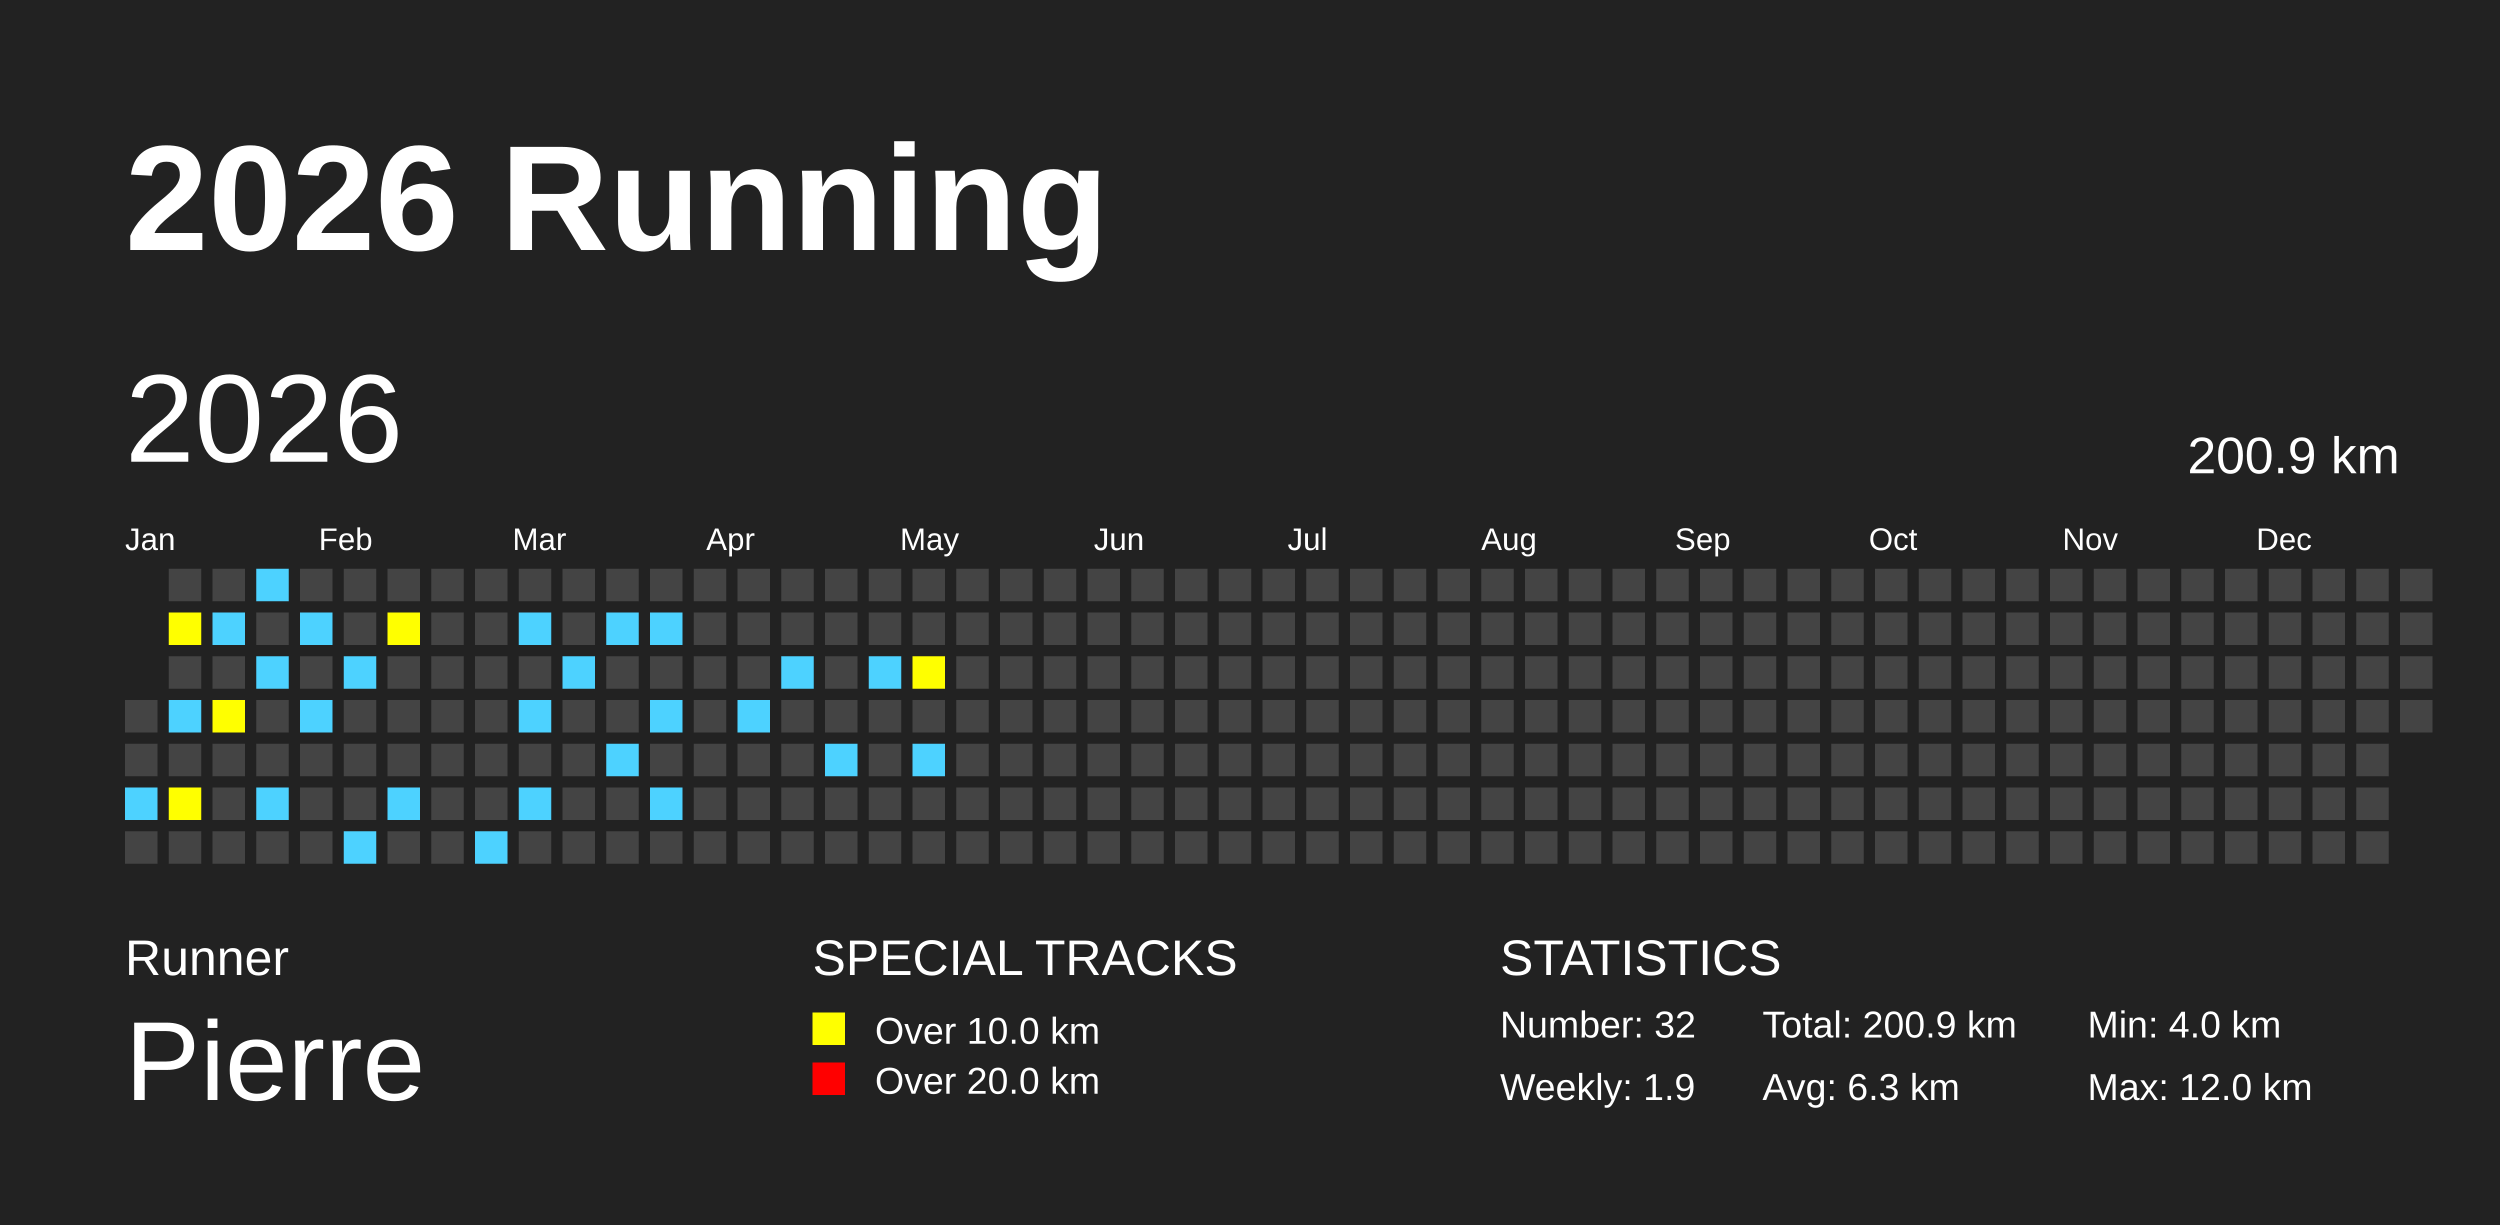
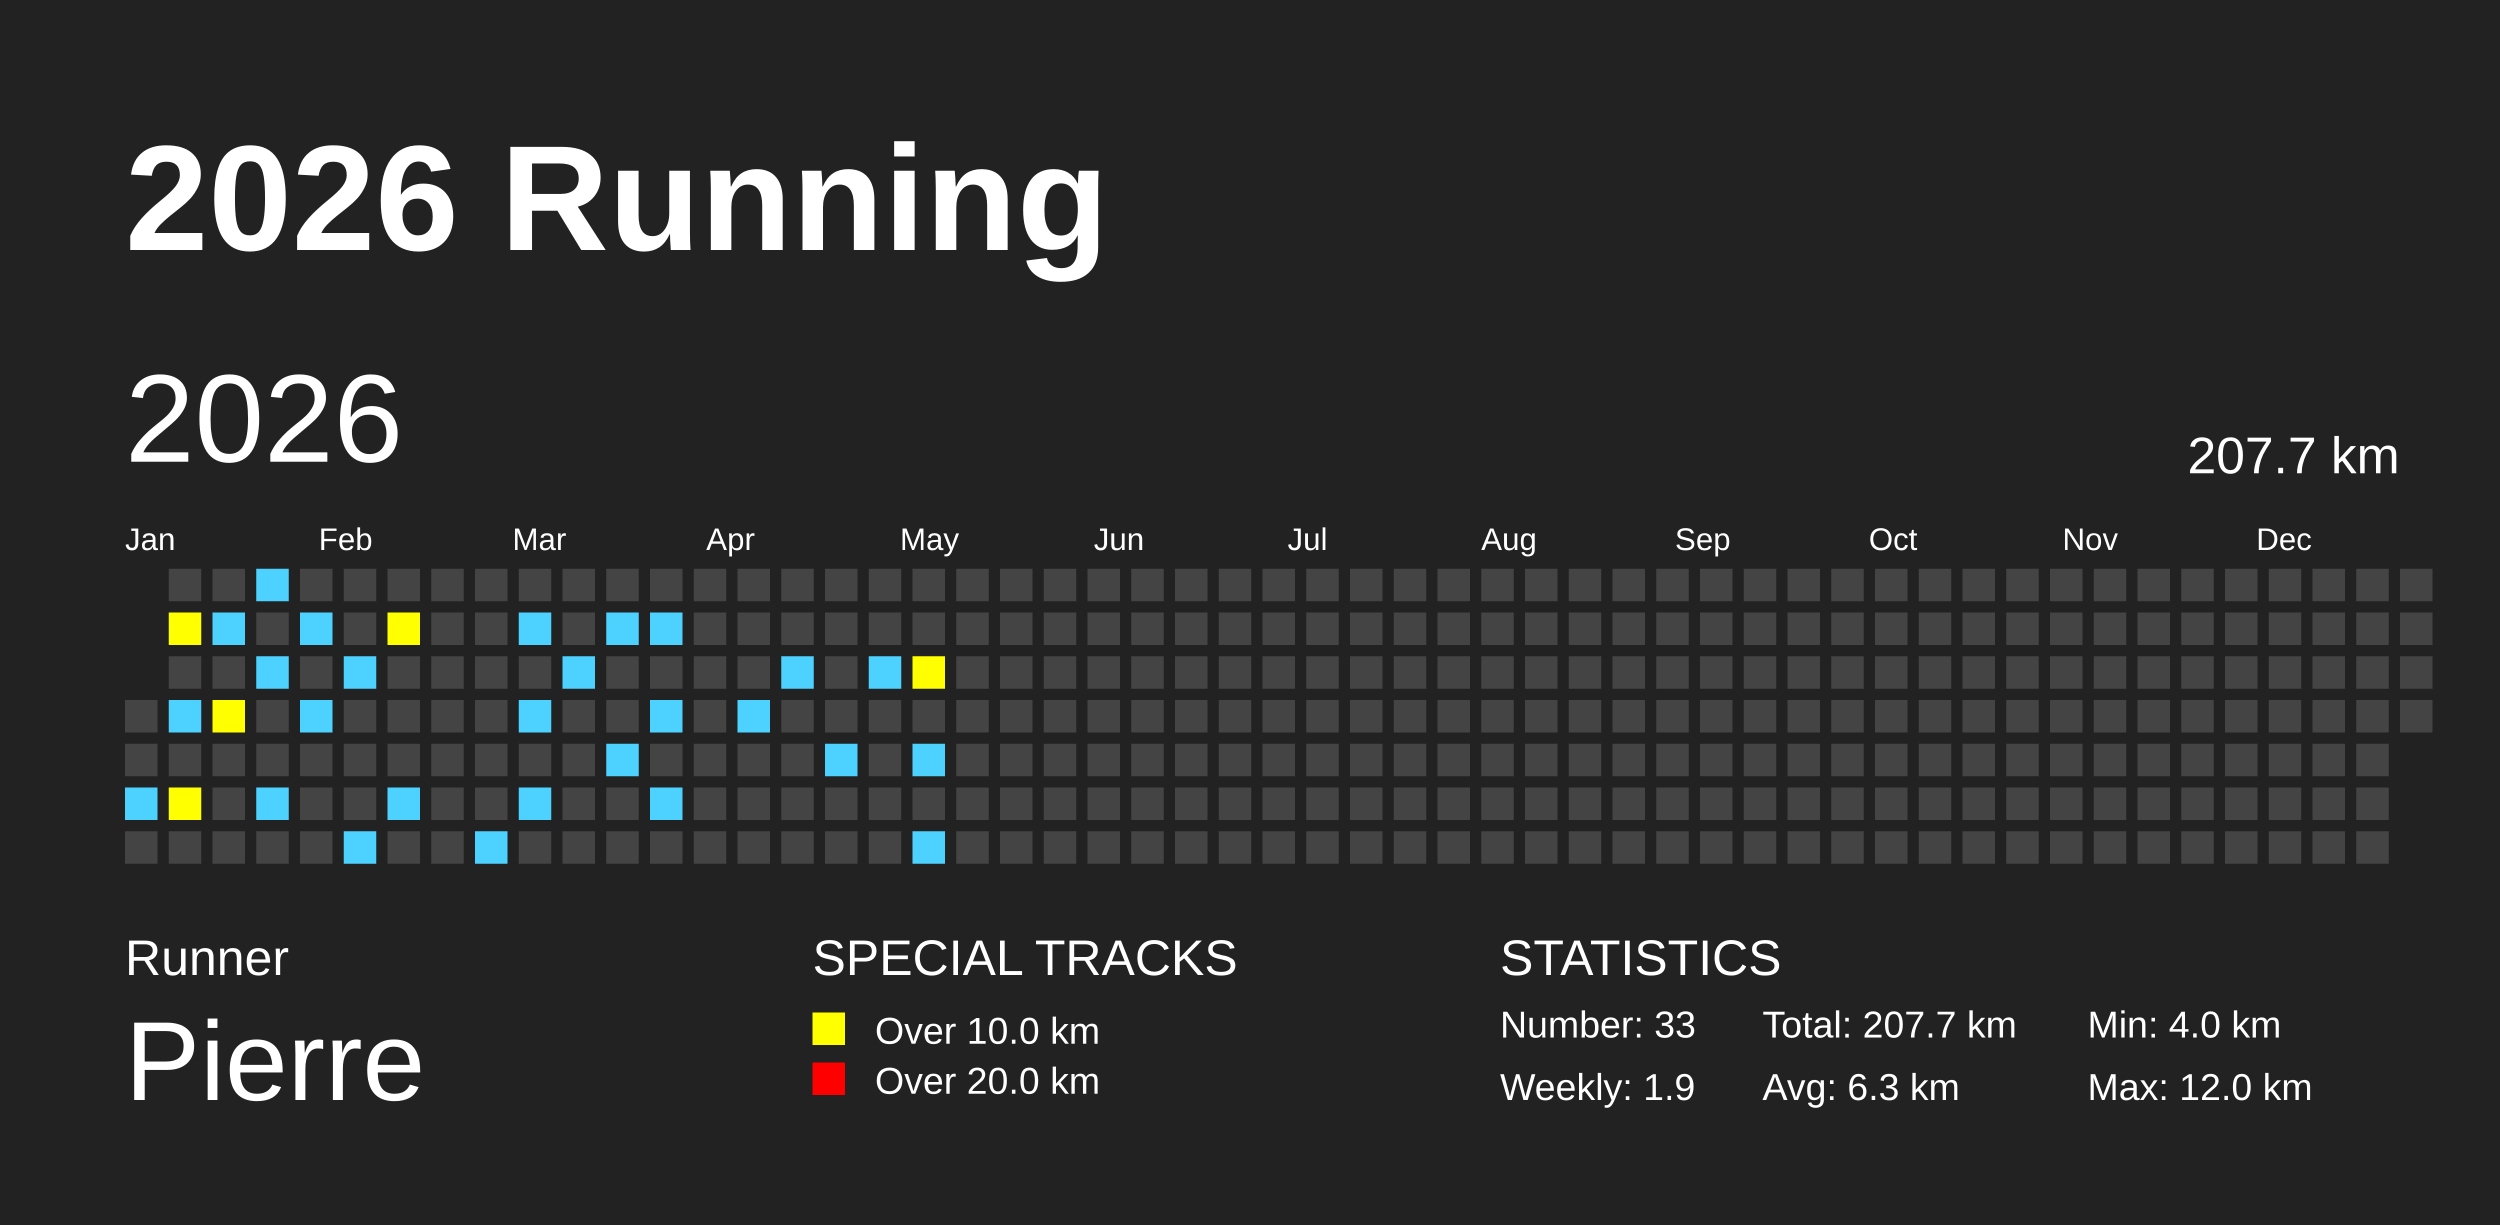
<svg xmlns="http://www.w3.org/2000/svg" baseProfile="full" height="98mm" version="1.1" viewBox="0,0,200,98" width="200mm">
  <defs />
  <rect fill="#222222" height="98" width="200" x="0" y="0" />
  <text fill="#FFFFFF" style="font-size:12px; font-family:Arial; font-weight:bold;" x="10" y="20">2026 Running</text>
  <text fill="#FFFFFF" style="font-size:4px; font-family:Arial" x="10" y="78">Runner</text>
  <text fill="#FFFFFF" style="font-size:9px; font-family:Arial" x="10" y="88">Pierre</text>
  <text fill="#FFFFFF" style="font-size:4px; font-family:Arial" x="65" y="78">SPECIAL TRACKS</text>
  <rect fill="yellow" height="2.6" width="2.6" x="65" y="81" />
  <text fill="#FFFFFF" style="font-size:3px; font-family:Arial" x="70" y="83.5">Over 10.0 km</text>
  <rect fill="red" height="2.6" width="2.6" x="65" y="85" />
  <text fill="#FFFFFF" style="font-size:3px; font-family:Arial" x="70" y="87.5">Over 20.0 km</text>
  <text fill="#FFFFFF" style="font-size:4px; font-family:Arial" x="120" y="78">STATISTICS</text>
-   <text fill="#FFFFFF" style="font-size:3px; font-family:Arial" x="120" y="83">Number: 32</text>
+   <text fill="#FFFFFF" style="font-size:3px; font-family:Arial" x="120" y="83">Number: 33</text>
  <text fill="#FFFFFF" style="font-size:3px; font-family:Arial" x="120" y="88">Weekly: 1.9</text>
-   <text fill="#FFFFFF" style="font-size:3px; font-family:Arial" x="141" y="83">Total: 200.9 km</text>
+   <text fill="#FFFFFF" style="font-size:3px; font-family:Arial" x="141" y="83">Total: 207.7 km</text>
  <text fill="#FFFFFF" style="font-size:3px; font-family:Arial" x="141" y="88">Avg: 6.3 km</text>
  <text fill="#FFFFFF" style="font-size:3px; font-family:Arial" x="167" y="83">Min: 4.0 km</text>
  <text fill="#FFFFFF" style="font-size:3px; font-family:Arial" x="167" y="88">Max: 12.0 km</text>
  <text dominant-baseline="hanging" fill="#FFFFFF" style="font-size:10.0px; font-family:Arial;" x="10" y="30">2026</text>
-   <text dominant-baseline="hanging" fill="#FFFFFF" style="font-size:4.125px; font-family:Arial;" x="175" y="35">200.9 km</text>
+   <text dominant-baseline="hanging" fill="#FFFFFF" style="font-size:4.125px; font-family:Arial;" x="175" y="35">207.7 km</text>
  <text fill="#FFFFFF" style="font-size:2.5px; font-family:Arial" x="10.0" y="44">Jan</text>
  <text fill="#FFFFFF" style="font-size:2.5px; font-family:Arial" x="25.5" y="44">Feb</text>
  <text fill="#FFFFFF" style="font-size:2.5px; font-family:Arial" x="41.0" y="44">Mar</text>
  <text fill="#FFFFFF" style="font-size:2.5px; font-family:Arial" x="56.5" y="44">Apr</text>
  <text fill="#FFFFFF" style="font-size:2.5px; font-family:Arial" x="72.0" y="44">May</text>
  <text fill="#FFFFFF" style="font-size:2.5px; font-family:Arial" x="87.5" y="44">Jun</text>
  <text fill="#FFFFFF" style="font-size:2.5px; font-family:Arial" x="103.0" y="44">Jul</text>
  <text fill="#FFFFFF" style="font-size:2.5px; font-family:Arial" x="118.5" y="44">Aug</text>
  <text fill="#FFFFFF" style="font-size:2.5px; font-family:Arial" x="134.0" y="44">Sep</text>
  <text fill="#FFFFFF" style="font-size:2.5px; font-family:Arial" x="149.5" y="44">Oct</text>
  <text fill="#FFFFFF" style="font-size:2.5px; font-family:Arial" x="165.0" y="44">Nov</text>
  <text fill="#FFFFFF" style="font-size:2.5px; font-family:Arial" x="180.5" y="44">Dec</text>
  <rect fill="#444444" height="2.6" width="2.6" x="10.0" y="56.0" />
  <rect fill="#444444" height="2.6" width="2.6" x="10.0" y="59.5" />
  <rect fill="#4DD2FF" height="2.6" width="2.6" x="10.0" y="63.0" />
  <rect fill="#444444" height="2.6" width="2.6" x="10.0" y="66.5" />
  <rect fill="#444444" height="2.6" width="2.6" x="13.5" y="45.5" />
  <rect fill="yellow" height="2.6" width="2.6" x="13.5" y="49.0" />
  <rect fill="#444444" height="2.6" width="2.6" x="13.5" y="52.5" />
  <rect fill="#4DD2FF" height="2.6" width="2.6" x="13.5" y="56.0" />
  <rect fill="#444444" height="2.6" width="2.6" x="13.5" y="59.5" />
  <rect fill="yellow" height="2.6" width="2.6" x="13.5" y="63.0" />
  <rect fill="#444444" height="2.6" width="2.6" x="13.5" y="66.5" />
  <rect fill="#444444" height="2.6" width="2.6" x="17.0" y="45.5" />
  <rect fill="#4DD2FF" height="2.6" width="2.6" x="17.0" y="49.0" />
  <rect fill="#444444" height="2.6" width="2.6" x="17.0" y="52.5" />
  <rect fill="yellow" height="2.6" width="2.6" x="17.0" y="56.0" />
  <rect fill="#444444" height="2.6" width="2.6" x="17.0" y="59.5" />
  <rect fill="#444444" height="2.6" width="2.6" x="17.0" y="63.0" />
  <rect fill="#444444" height="2.6" width="2.6" x="17.0" y="66.5" />
  <rect fill="#4DD2FF" height="2.6" width="2.6" x="20.5" y="45.5" />
  <rect fill="#444444" height="2.6" width="2.6" x="20.5" y="49.0" />
  <rect fill="#4DD2FF" height="2.6" width="2.6" x="20.5" y="52.5" />
  <rect fill="#444444" height="2.6" width="2.6" x="20.5" y="56.0" />
  <rect fill="#444444" height="2.6" width="2.6" x="20.5" y="59.5" />
  <rect fill="#4DD2FF" height="2.6" width="2.6" x="20.5" y="63.0" />
  <rect fill="#444444" height="2.6" width="2.6" x="20.5" y="66.5" />
  <rect fill="#444444" height="2.6" width="2.6" x="24.0" y="45.5" />
  <rect fill="#4DD2FF" height="2.6" width="2.6" x="24.0" y="49.0" />
  <rect fill="#444444" height="2.6" width="2.6" x="24.0" y="52.5" />
  <rect fill="#4DD2FF" height="2.6" width="2.6" x="24.0" y="56.0" />
  <rect fill="#444444" height="2.6" width="2.6" x="24.0" y="59.5" />
  <rect fill="#444444" height="2.6" width="2.6" x="24.0" y="63.0" />
  <rect fill="#444444" height="2.6" width="2.6" x="24.0" y="66.5" />
  <rect fill="#444444" height="2.6" width="2.6" x="27.5" y="45.5" />
  <rect fill="#444444" height="2.6" width="2.6" x="27.5" y="49.0" />
  <rect fill="#4DD2FF" height="2.6" width="2.6" x="27.5" y="52.5" />
  <rect fill="#444444" height="2.6" width="2.6" x="27.5" y="56.0" />
  <rect fill="#444444" height="2.6" width="2.6" x="27.5" y="59.5" />
  <rect fill="#444444" height="2.6" width="2.6" x="27.5" y="63.0" />
  <rect fill="#4DD2FF" height="2.6" width="2.6" x="27.5" y="66.5" />
  <rect fill="#444444" height="2.6" width="2.6" x="31.0" y="45.5" />
  <rect fill="yellow" height="2.6" width="2.6" x="31.0" y="49.0" />
  <rect fill="#444444" height="2.6" width="2.6" x="31.0" y="52.5" />
  <rect fill="#444444" height="2.6" width="2.6" x="31.0" y="56.0" />
  <rect fill="#444444" height="2.6" width="2.6" x="31.0" y="59.5" />
  <rect fill="#4DD2FF" height="2.6" width="2.6" x="31.0" y="63.0" />
  <rect fill="#444444" height="2.6" width="2.6" x="31.0" y="66.5" />
  <rect fill="#444444" height="2.6" width="2.6" x="34.5" y="45.5" />
  <rect fill="#444444" height="2.6" width="2.6" x="34.5" y="49.0" />
  <rect fill="#444444" height="2.6" width="2.6" x="34.5" y="52.5" />
  <rect fill="#444444" height="2.6" width="2.6" x="34.5" y="56.0" />
  <rect fill="#444444" height="2.6" width="2.6" x="34.5" y="59.5" />
  <rect fill="#444444" height="2.6" width="2.6" x="34.5" y="63.0" />
  <rect fill="#444444" height="2.6" width="2.6" x="34.5" y="66.5" />
  <rect fill="#444444" height="2.6" width="2.6" x="38.0" y="45.5" />
  <rect fill="#444444" height="2.6" width="2.6" x="38.0" y="49.0" />
  <rect fill="#444444" height="2.6" width="2.6" x="38.0" y="52.5" />
  <rect fill="#444444" height="2.6" width="2.6" x="38.0" y="56.0" />
  <rect fill="#444444" height="2.6" width="2.6" x="38.0" y="59.5" />
  <rect fill="#444444" height="2.6" width="2.6" x="38.0" y="63.0" />
  <rect fill="#4DD2FF" height="2.6" width="2.6" x="38.0" y="66.5" />
  <rect fill="#444444" height="2.6" width="2.6" x="41.5" y="45.5" />
  <rect fill="#4DD2FF" height="2.6" width="2.6" x="41.5" y="49.0" />
  <rect fill="#444444" height="2.6" width="2.6" x="41.5" y="52.5" />
  <rect fill="#4DD2FF" height="2.6" width="2.6" x="41.5" y="56.0" />
  <rect fill="#444444" height="2.6" width="2.6" x="41.5" y="59.5" />
  <rect fill="#4DD2FF" height="2.6" width="2.6" x="41.5" y="63.0" />
  <rect fill="#444444" height="2.6" width="2.6" x="41.5" y="66.5" />
  <rect fill="#444444" height="2.6" width="2.6" x="45.0" y="45.5" />
  <rect fill="#444444" height="2.6" width="2.6" x="45.0" y="49.0" />
  <rect fill="#4DD2FF" height="2.6" width="2.6" x="45.0" y="52.5" />
  <rect fill="#444444" height="2.6" width="2.6" x="45.0" y="56.0" />
  <rect fill="#444444" height="2.6" width="2.6" x="45.0" y="59.5" />
  <rect fill="#444444" height="2.6" width="2.6" x="45.0" y="63.0" />
  <rect fill="#444444" height="2.6" width="2.6" x="45.0" y="66.5" />
  <rect fill="#444444" height="2.6" width="2.6" x="48.5" y="45.5" />
  <rect fill="#4DD2FF" height="2.6" width="2.6" x="48.5" y="49.0" />
  <rect fill="#444444" height="2.6" width="2.6" x="48.5" y="52.5" />
  <rect fill="#444444" height="2.6" width="2.6" x="48.5" y="56.0" />
  <rect fill="#4DD2FF" height="2.6" width="2.6" x="48.5" y="59.5" />
  <rect fill="#444444" height="2.6" width="2.6" x="48.5" y="63.0" />
  <rect fill="#444444" height="2.6" width="2.6" x="48.5" y="66.5" />
  <rect fill="#444444" height="2.6" width="2.6" x="52.0" y="45.5" />
  <rect fill="#4DD2FF" height="2.6" width="2.6" x="52.0" y="49.0" />
  <rect fill="#444444" height="2.6" width="2.6" x="52.0" y="52.5" />
  <rect fill="#4DD2FF" height="2.6" width="2.6" x="52.0" y="56.0" />
  <rect fill="#444444" height="2.6" width="2.6" x="52.0" y="59.5" />
  <rect fill="#4DD2FF" height="2.6" width="2.6" x="52.0" y="63.0" />
  <rect fill="#444444" height="2.6" width="2.6" x="52.0" y="66.5" />
  <rect fill="#444444" height="2.6" width="2.6" x="55.5" y="45.5" />
  <rect fill="#444444" height="2.6" width="2.6" x="55.5" y="49.0" />
  <rect fill="#444444" height="2.6" width="2.6" x="55.5" y="52.5" />
  <rect fill="#444444" height="2.6" width="2.6" x="55.5" y="56.0" />
  <rect fill="#444444" height="2.6" width="2.6" x="55.5" y="59.5" />
  <rect fill="#444444" height="2.6" width="2.6" x="55.5" y="63.0" />
  <rect fill="#444444" height="2.6" width="2.6" x="55.5" y="66.5" />
  <rect fill="#444444" height="2.6" width="2.6" x="59.0" y="45.5" />
  <rect fill="#444444" height="2.6" width="2.6" x="59.0" y="49.0" />
  <rect fill="#444444" height="2.6" width="2.6" x="59.0" y="52.5" />
  <rect fill="#4DD2FF" height="2.6" width="2.6" x="59.0" y="56.0" />
  <rect fill="#444444" height="2.6" width="2.6" x="59.0" y="59.5" />
  <rect fill="#444444" height="2.6" width="2.6" x="59.0" y="63.0" />
  <rect fill="#444444" height="2.6" width="2.6" x="59.0" y="66.5" />
  <rect fill="#444444" height="2.6" width="2.6" x="62.5" y="45.5" />
  <rect fill="#444444" height="2.6" width="2.6" x="62.5" y="49.0" />
  <rect fill="#4DD2FF" height="2.6" width="2.6" x="62.5" y="52.5" />
  <rect fill="#444444" height="2.6" width="2.6" x="62.5" y="56.0" />
  <rect fill="#444444" height="2.6" width="2.6" x="62.5" y="59.5" />
  <rect fill="#444444" height="2.6" width="2.6" x="62.5" y="63.0" />
  <rect fill="#444444" height="2.6" width="2.6" x="62.5" y="66.5" />
  <rect fill="#444444" height="2.6" width="2.6" x="66.0" y="45.5" />
  <rect fill="#444444" height="2.6" width="2.6" x="66.0" y="49.0" />
  <rect fill="#444444" height="2.6" width="2.6" x="66.0" y="52.5" />
  <rect fill="#444444" height="2.6" width="2.6" x="66.0" y="56.0" />
  <rect fill="#4DD2FF" height="2.6" width="2.6" x="66.0" y="59.5" />
  <rect fill="#444444" height="2.6" width="2.6" x="66.0" y="63.0" />
  <rect fill="#444444" height="2.6" width="2.6" x="66.0" y="66.5" />
  <rect fill="#444444" height="2.6" width="2.6" x="69.5" y="45.5" />
  <rect fill="#444444" height="2.6" width="2.6" x="69.5" y="49.0" />
  <rect fill="#4DD2FF" height="2.6" width="2.6" x="69.5" y="52.5" />
  <rect fill="#444444" height="2.6" width="2.6" x="69.5" y="56.0" />
  <rect fill="#444444" height="2.6" width="2.6" x="69.5" y="59.5" />
  <rect fill="#444444" height="2.6" width="2.6" x="69.5" y="63.0" />
  <rect fill="#444444" height="2.6" width="2.6" x="69.5" y="66.5" />
  <rect fill="#444444" height="2.6" width="2.6" x="73.0" y="45.5" />
  <rect fill="#444444" height="2.6" width="2.6" x="73.0" y="49.0" />
  <rect fill="yellow" height="2.6" width="2.6" x="73.0" y="52.5" />
  <rect fill="#444444" height="2.6" width="2.6" x="73.0" y="56.0" />
  <rect fill="#4DD2FF" height="2.6" width="2.6" x="73.0" y="59.5" />
  <rect fill="#444444" height="2.6" width="2.6" x="73.0" y="63.0" />
-   <rect fill="#444444" height="2.6" width="2.6" x="73.0" y="66.5" />
+   <rect fill="#4DD2FF" height="2.6" width="2.6" x="73.0" y="66.5" />
  <rect fill="#444444" height="2.6" width="2.6" x="76.5" y="45.5" />
  <rect fill="#444444" height="2.6" width="2.6" x="76.5" y="49.0" />
  <rect fill="#444444" height="2.6" width="2.6" x="76.5" y="52.5" />
  <rect fill="#444444" height="2.6" width="2.6" x="76.5" y="56.0" />
  <rect fill="#444444" height="2.6" width="2.6" x="76.5" y="59.5" />
  <rect fill="#444444" height="2.6" width="2.6" x="76.5" y="63.0" />
  <rect fill="#444444" height="2.6" width="2.6" x="76.5" y="66.5" />
  <rect fill="#444444" height="2.6" width="2.6" x="80.0" y="45.5" />
  <rect fill="#444444" height="2.6" width="2.6" x="80.0" y="49.0" />
  <rect fill="#444444" height="2.6" width="2.6" x="80.0" y="52.5" />
  <rect fill="#444444" height="2.6" width="2.6" x="80.0" y="56.0" />
  <rect fill="#444444" height="2.6" width="2.6" x="80.0" y="59.5" />
  <rect fill="#444444" height="2.6" width="2.6" x="80.0" y="63.0" />
  <rect fill="#444444" height="2.6" width="2.6" x="80.0" y="66.5" />
  <rect fill="#444444" height="2.6" width="2.6" x="83.5" y="45.5" />
  <rect fill="#444444" height="2.6" width="2.6" x="83.5" y="49.0" />
  <rect fill="#444444" height="2.6" width="2.6" x="83.5" y="52.5" />
  <rect fill="#444444" height="2.6" width="2.6" x="83.5" y="56.0" />
  <rect fill="#444444" height="2.6" width="2.6" x="83.5" y="59.5" />
  <rect fill="#444444" height="2.6" width="2.6" x="83.5" y="63.0" />
  <rect fill="#444444" height="2.6" width="2.6" x="83.5" y="66.5" />
  <rect fill="#444444" height="2.6" width="2.6" x="87.0" y="45.5" />
  <rect fill="#444444" height="2.6" width="2.6" x="87.0" y="49.0" />
  <rect fill="#444444" height="2.6" width="2.6" x="87.0" y="52.5" />
  <rect fill="#444444" height="2.6" width="2.6" x="87.0" y="56.0" />
  <rect fill="#444444" height="2.6" width="2.6" x="87.0" y="59.5" />
  <rect fill="#444444" height="2.6" width="2.6" x="87.0" y="63.0" />
  <rect fill="#444444" height="2.6" width="2.6" x="87.0" y="66.5" />
  <rect fill="#444444" height="2.6" width="2.6" x="90.5" y="45.5" />
  <rect fill="#444444" height="2.6" width="2.6" x="90.5" y="49.0" />
  <rect fill="#444444" height="2.6" width="2.6" x="90.5" y="52.5" />
  <rect fill="#444444" height="2.6" width="2.6" x="90.5" y="56.0" />
  <rect fill="#444444" height="2.6" width="2.6" x="90.5" y="59.5" />
  <rect fill="#444444" height="2.6" width="2.6" x="90.5" y="63.0" />
  <rect fill="#444444" height="2.6" width="2.6" x="90.5" y="66.5" />
  <rect fill="#444444" height="2.6" width="2.6" x="94.0" y="45.5" />
  <rect fill="#444444" height="2.6" width="2.6" x="94.0" y="49.0" />
  <rect fill="#444444" height="2.6" width="2.6" x="94.0" y="52.5" />
  <rect fill="#444444" height="2.6" width="2.6" x="94.0" y="56.0" />
  <rect fill="#444444" height="2.6" width="2.6" x="94.0" y="59.5" />
  <rect fill="#444444" height="2.6" width="2.6" x="94.0" y="63.0" />
  <rect fill="#444444" height="2.6" width="2.6" x="94.0" y="66.5" />
  <rect fill="#444444" height="2.6" width="2.6" x="97.5" y="45.5" />
  <rect fill="#444444" height="2.6" width="2.6" x="97.5" y="49.0" />
  <rect fill="#444444" height="2.6" width="2.6" x="97.5" y="52.5" />
  <rect fill="#444444" height="2.6" width="2.6" x="97.5" y="56.0" />
  <rect fill="#444444" height="2.6" width="2.6" x="97.5" y="59.5" />
  <rect fill="#444444" height="2.6" width="2.6" x="97.5" y="63.0" />
  <rect fill="#444444" height="2.6" width="2.6" x="97.5" y="66.5" />
  <rect fill="#444444" height="2.6" width="2.6" x="101.0" y="45.5" />
  <rect fill="#444444" height="2.6" width="2.6" x="101.0" y="49.0" />
  <rect fill="#444444" height="2.6" width="2.6" x="101.0" y="52.5" />
  <rect fill="#444444" height="2.6" width="2.6" x="101.0" y="56.0" />
  <rect fill="#444444" height="2.6" width="2.6" x="101.0" y="59.5" />
  <rect fill="#444444" height="2.6" width="2.6" x="101.0" y="63.0" />
  <rect fill="#444444" height="2.6" width="2.6" x="101.0" y="66.5" />
  <rect fill="#444444" height="2.6" width="2.6" x="104.5" y="45.5" />
  <rect fill="#444444" height="2.6" width="2.6" x="104.5" y="49.0" />
  <rect fill="#444444" height="2.6" width="2.6" x="104.5" y="52.5" />
  <rect fill="#444444" height="2.6" width="2.6" x="104.5" y="56.0" />
  <rect fill="#444444" height="2.6" width="2.6" x="104.5" y="59.5" />
  <rect fill="#444444" height="2.6" width="2.6" x="104.5" y="63.0" />
  <rect fill="#444444" height="2.6" width="2.6" x="104.5" y="66.5" />
  <rect fill="#444444" height="2.6" width="2.6" x="108.0" y="45.5" />
  <rect fill="#444444" height="2.6" width="2.6" x="108.0" y="49.0" />
  <rect fill="#444444" height="2.6" width="2.6" x="108.0" y="52.5" />
  <rect fill="#444444" height="2.6" width="2.6" x="108.0" y="56.0" />
  <rect fill="#444444" height="2.6" width="2.6" x="108.0" y="59.5" />
  <rect fill="#444444" height="2.6" width="2.6" x="108.0" y="63.0" />
  <rect fill="#444444" height="2.6" width="2.6" x="108.0" y="66.5" />
  <rect fill="#444444" height="2.6" width="2.6" x="111.5" y="45.5" />
  <rect fill="#444444" height="2.6" width="2.6" x="111.5" y="49.0" />
  <rect fill="#444444" height="2.6" width="2.6" x="111.5" y="52.5" />
  <rect fill="#444444" height="2.6" width="2.6" x="111.5" y="56.0" />
  <rect fill="#444444" height="2.6" width="2.6" x="111.5" y="59.5" />
  <rect fill="#444444" height="2.6" width="2.6" x="111.5" y="63.0" />
  <rect fill="#444444" height="2.6" width="2.6" x="111.5" y="66.5" />
  <rect fill="#444444" height="2.6" width="2.6" x="115.0" y="45.5" />
  <rect fill="#444444" height="2.6" width="2.6" x="115.0" y="49.0" />
  <rect fill="#444444" height="2.6" width="2.6" x="115.0" y="52.5" />
  <rect fill="#444444" height="2.6" width="2.6" x="115.0" y="56.0" />
  <rect fill="#444444" height="2.6" width="2.6" x="115.0" y="59.5" />
  <rect fill="#444444" height="2.6" width="2.6" x="115.0" y="63.0" />
  <rect fill="#444444" height="2.6" width="2.6" x="115.0" y="66.5" />
  <rect fill="#444444" height="2.6" width="2.6" x="118.5" y="45.5" />
  <rect fill="#444444" height="2.6" width="2.6" x="118.5" y="49.0" />
  <rect fill="#444444" height="2.6" width="2.6" x="118.5" y="52.5" />
  <rect fill="#444444" height="2.6" width="2.6" x="118.5" y="56.0" />
  <rect fill="#444444" height="2.6" width="2.6" x="118.5" y="59.5" />
  <rect fill="#444444" height="2.6" width="2.6" x="118.5" y="63.0" />
  <rect fill="#444444" height="2.6" width="2.6" x="118.5" y="66.5" />
  <rect fill="#444444" height="2.6" width="2.6" x="122.0" y="45.5" />
  <rect fill="#444444" height="2.6" width="2.6" x="122.0" y="49.0" />
  <rect fill="#444444" height="2.6" width="2.6" x="122.0" y="52.5" />
  <rect fill="#444444" height="2.6" width="2.6" x="122.0" y="56.0" />
  <rect fill="#444444" height="2.6" width="2.6" x="122.0" y="59.5" />
  <rect fill="#444444" height="2.6" width="2.6" x="122.0" y="63.0" />
  <rect fill="#444444" height="2.6" width="2.6" x="122.0" y="66.5" />
  <rect fill="#444444" height="2.6" width="2.6" x="125.5" y="45.5" />
  <rect fill="#444444" height="2.6" width="2.6" x="125.5" y="49.0" />
  <rect fill="#444444" height="2.6" width="2.6" x="125.5" y="52.5" />
  <rect fill="#444444" height="2.6" width="2.6" x="125.5" y="56.0" />
  <rect fill="#444444" height="2.6" width="2.6" x="125.5" y="59.5" />
  <rect fill="#444444" height="2.6" width="2.6" x="125.5" y="63.0" />
  <rect fill="#444444" height="2.6" width="2.6" x="125.5" y="66.5" />
  <rect fill="#444444" height="2.6" width="2.6" x="129.0" y="45.5" />
  <rect fill="#444444" height="2.6" width="2.6" x="129.0" y="49.0" />
  <rect fill="#444444" height="2.6" width="2.6" x="129.0" y="52.5" />
  <rect fill="#444444" height="2.6" width="2.6" x="129.0" y="56.0" />
  <rect fill="#444444" height="2.6" width="2.6" x="129.0" y="59.5" />
  <rect fill="#444444" height="2.6" width="2.6" x="129.0" y="63.0" />
  <rect fill="#444444" height="2.6" width="2.6" x="129.0" y="66.5" />
  <rect fill="#444444" height="2.6" width="2.6" x="132.5" y="45.5" />
  <rect fill="#444444" height="2.6" width="2.6" x="132.5" y="49.0" />
  <rect fill="#444444" height="2.6" width="2.6" x="132.5" y="52.5" />
  <rect fill="#444444" height="2.6" width="2.6" x="132.5" y="56.0" />
  <rect fill="#444444" height="2.6" width="2.6" x="132.5" y="59.5" />
  <rect fill="#444444" height="2.6" width="2.6" x="132.5" y="63.0" />
  <rect fill="#444444" height="2.6" width="2.6" x="132.5" y="66.5" />
  <rect fill="#444444" height="2.6" width="2.6" x="136.0" y="45.5" />
  <rect fill="#444444" height="2.6" width="2.6" x="136.0" y="49.0" />
  <rect fill="#444444" height="2.6" width="2.6" x="136.0" y="52.5" />
  <rect fill="#444444" height="2.6" width="2.6" x="136.0" y="56.0" />
  <rect fill="#444444" height="2.6" width="2.6" x="136.0" y="59.5" />
  <rect fill="#444444" height="2.6" width="2.6" x="136.0" y="63.0" />
  <rect fill="#444444" height="2.6" width="2.6" x="136.0" y="66.5" />
  <rect fill="#444444" height="2.6" width="2.6" x="139.5" y="45.5" />
  <rect fill="#444444" height="2.6" width="2.6" x="139.5" y="49.0" />
  <rect fill="#444444" height="2.6" width="2.6" x="139.5" y="52.5" />
  <rect fill="#444444" height="2.6" width="2.6" x="139.5" y="56.0" />
  <rect fill="#444444" height="2.6" width="2.6" x="139.5" y="59.5" />
  <rect fill="#444444" height="2.6" width="2.6" x="139.5" y="63.0" />
  <rect fill="#444444" height="2.6" width="2.6" x="139.5" y="66.5" />
  <rect fill="#444444" height="2.6" width="2.6" x="143.0" y="45.5" />
  <rect fill="#444444" height="2.6" width="2.6" x="143.0" y="49.0" />
  <rect fill="#444444" height="2.6" width="2.6" x="143.0" y="52.5" />
  <rect fill="#444444" height="2.6" width="2.6" x="143.0" y="56.0" />
  <rect fill="#444444" height="2.6" width="2.6" x="143.0" y="59.5" />
  <rect fill="#444444" height="2.6" width="2.6" x="143.0" y="63.0" />
  <rect fill="#444444" height="2.6" width="2.6" x="143.0" y="66.5" />
  <rect fill="#444444" height="2.6" width="2.6" x="146.5" y="45.5" />
  <rect fill="#444444" height="2.6" width="2.6" x="146.5" y="49.0" />
  <rect fill="#444444" height="2.6" width="2.6" x="146.5" y="52.5" />
  <rect fill="#444444" height="2.6" width="2.6" x="146.5" y="56.0" />
  <rect fill="#444444" height="2.6" width="2.6" x="146.5" y="59.5" />
  <rect fill="#444444" height="2.6" width="2.6" x="146.5" y="63.0" />
  <rect fill="#444444" height="2.6" width="2.6" x="146.5" y="66.5" />
  <rect fill="#444444" height="2.6" width="2.6" x="150.0" y="45.5" />
  <rect fill="#444444" height="2.6" width="2.6" x="150.0" y="49.0" />
  <rect fill="#444444" height="2.6" width="2.6" x="150.0" y="52.5" />
  <rect fill="#444444" height="2.6" width="2.6" x="150.0" y="56.0" />
  <rect fill="#444444" height="2.6" width="2.6" x="150.0" y="59.5" />
  <rect fill="#444444" height="2.6" width="2.6" x="150.0" y="63.0" />
  <rect fill="#444444" height="2.6" width="2.6" x="150.0" y="66.5" />
  <rect fill="#444444" height="2.6" width="2.6" x="153.5" y="45.5" />
  <rect fill="#444444" height="2.6" width="2.6" x="153.5" y="49.0" />
  <rect fill="#444444" height="2.6" width="2.6" x="153.5" y="52.5" />
  <rect fill="#444444" height="2.6" width="2.6" x="153.5" y="56.0" />
  <rect fill="#444444" height="2.6" width="2.6" x="153.5" y="59.5" />
  <rect fill="#444444" height="2.6" width="2.6" x="153.5" y="63.0" />
  <rect fill="#444444" height="2.6" width="2.6" x="153.5" y="66.5" />
  <rect fill="#444444" height="2.6" width="2.6" x="157.0" y="45.5" />
  <rect fill="#444444" height="2.6" width="2.6" x="157.0" y="49.0" />
  <rect fill="#444444" height="2.6" width="2.6" x="157.0" y="52.5" />
  <rect fill="#444444" height="2.6" width="2.6" x="157.0" y="56.0" />
  <rect fill="#444444" height="2.6" width="2.6" x="157.0" y="59.5" />
  <rect fill="#444444" height="2.6" width="2.6" x="157.0" y="63.0" />
  <rect fill="#444444" height="2.6" width="2.6" x="157.0" y="66.5" />
  <rect fill="#444444" height="2.6" width="2.6" x="160.5" y="45.5" />
  <rect fill="#444444" height="2.6" width="2.6" x="160.5" y="49.0" />
  <rect fill="#444444" height="2.6" width="2.6" x="160.5" y="52.5" />
  <rect fill="#444444" height="2.6" width="2.6" x="160.5" y="56.0" />
  <rect fill="#444444" height="2.6" width="2.6" x="160.5" y="59.5" />
  <rect fill="#444444" height="2.6" width="2.6" x="160.5" y="63.0" />
  <rect fill="#444444" height="2.6" width="2.6" x="160.5" y="66.5" />
  <rect fill="#444444" height="2.6" width="2.6" x="164.0" y="45.5" />
  <rect fill="#444444" height="2.6" width="2.6" x="164.0" y="49.0" />
  <rect fill="#444444" height="2.6" width="2.6" x="164.0" y="52.5" />
  <rect fill="#444444" height="2.6" width="2.6" x="164.0" y="56.0" />
  <rect fill="#444444" height="2.6" width="2.6" x="164.0" y="59.5" />
  <rect fill="#444444" height="2.6" width="2.6" x="164.0" y="63.0" />
  <rect fill="#444444" height="2.6" width="2.6" x="164.0" y="66.5" />
  <rect fill="#444444" height="2.6" width="2.6" x="167.5" y="45.5" />
  <rect fill="#444444" height="2.6" width="2.6" x="167.5" y="49.0" />
  <rect fill="#444444" height="2.6" width="2.6" x="167.5" y="52.5" />
  <rect fill="#444444" height="2.6" width="2.6" x="167.5" y="56.0" />
  <rect fill="#444444" height="2.6" width="2.6" x="167.5" y="59.5" />
  <rect fill="#444444" height="2.6" width="2.6" x="167.5" y="63.0" />
  <rect fill="#444444" height="2.6" width="2.6" x="167.5" y="66.5" />
  <rect fill="#444444" height="2.6" width="2.6" x="171.0" y="45.5" />
  <rect fill="#444444" height="2.6" width="2.6" x="171.0" y="49.0" />
  <rect fill="#444444" height="2.6" width="2.6" x="171.0" y="52.5" />
  <rect fill="#444444" height="2.6" width="2.6" x="171.0" y="56.0" />
  <rect fill="#444444" height="2.6" width="2.6" x="171.0" y="59.5" />
  <rect fill="#444444" height="2.6" width="2.6" x="171.0" y="63.0" />
  <rect fill="#444444" height="2.6" width="2.6" x="171.0" y="66.5" />
  <rect fill="#444444" height="2.6" width="2.6" x="174.5" y="45.5" />
  <rect fill="#444444" height="2.6" width="2.6" x="174.5" y="49.0" />
  <rect fill="#444444" height="2.6" width="2.6" x="174.5" y="52.5" />
  <rect fill="#444444" height="2.6" width="2.6" x="174.5" y="56.0" />
  <rect fill="#444444" height="2.6" width="2.6" x="174.5" y="59.5" />
  <rect fill="#444444" height="2.6" width="2.6" x="174.5" y="63.0" />
  <rect fill="#444444" height="2.6" width="2.6" x="174.5" y="66.5" />
  <rect fill="#444444" height="2.6" width="2.6" x="178.0" y="45.5" />
  <rect fill="#444444" height="2.6" width="2.6" x="178.0" y="49.0" />
  <rect fill="#444444" height="2.6" width="2.6" x="178.0" y="52.5" />
  <rect fill="#444444" height="2.6" width="2.6" x="178.0" y="56.0" />
  <rect fill="#444444" height="2.6" width="2.6" x="178.0" y="59.5" />
  <rect fill="#444444" height="2.6" width="2.6" x="178.0" y="63.0" />
  <rect fill="#444444" height="2.6" width="2.6" x="178.0" y="66.5" />
  <rect fill="#444444" height="2.6" width="2.6" x="181.5" y="45.5" />
  <rect fill="#444444" height="2.6" width="2.6" x="181.5" y="49.0" />
  <rect fill="#444444" height="2.6" width="2.6" x="181.5" y="52.5" />
  <rect fill="#444444" height="2.6" width="2.6" x="181.5" y="56.0" />
  <rect fill="#444444" height="2.6" width="2.6" x="181.5" y="59.5" />
  <rect fill="#444444" height="2.6" width="2.6" x="181.5" y="63.0" />
  <rect fill="#444444" height="2.6" width="2.6" x="181.5" y="66.5" />
  <rect fill="#444444" height="2.6" width="2.6" x="185.0" y="45.5" />
  <rect fill="#444444" height="2.6" width="2.6" x="185.0" y="49.0" />
  <rect fill="#444444" height="2.6" width="2.6" x="185.0" y="52.5" />
  <rect fill="#444444" height="2.6" width="2.6" x="185.0" y="56.0" />
  <rect fill="#444444" height="2.6" width="2.6" x="185.0" y="59.5" />
  <rect fill="#444444" height="2.6" width="2.6" x="185.0" y="63.0" />
  <rect fill="#444444" height="2.6" width="2.6" x="185.0" y="66.5" />
  <rect fill="#444444" height="2.6" width="2.6" x="188.5" y="45.5" />
  <rect fill="#444444" height="2.6" width="2.6" x="188.5" y="49.0" />
  <rect fill="#444444" height="2.6" width="2.6" x="188.5" y="52.5" />
  <rect fill="#444444" height="2.6" width="2.6" x="188.5" y="56.0" />
  <rect fill="#444444" height="2.6" width="2.6" x="188.5" y="59.5" />
  <rect fill="#444444" height="2.6" width="2.6" x="188.5" y="63.0" />
  <rect fill="#444444" height="2.6" width="2.6" x="188.5" y="66.5" />
  <rect fill="#444444" height="2.6" width="2.6" x="192.0" y="45.5" />
  <rect fill="#444444" height="2.6" width="2.6" x="192.0" y="49.0" />
  <rect fill="#444444" height="2.6" width="2.6" x="192.0" y="52.5" />
  <rect fill="#444444" height="2.6" width="2.6" x="192.0" y="56.0" />
</svg>
